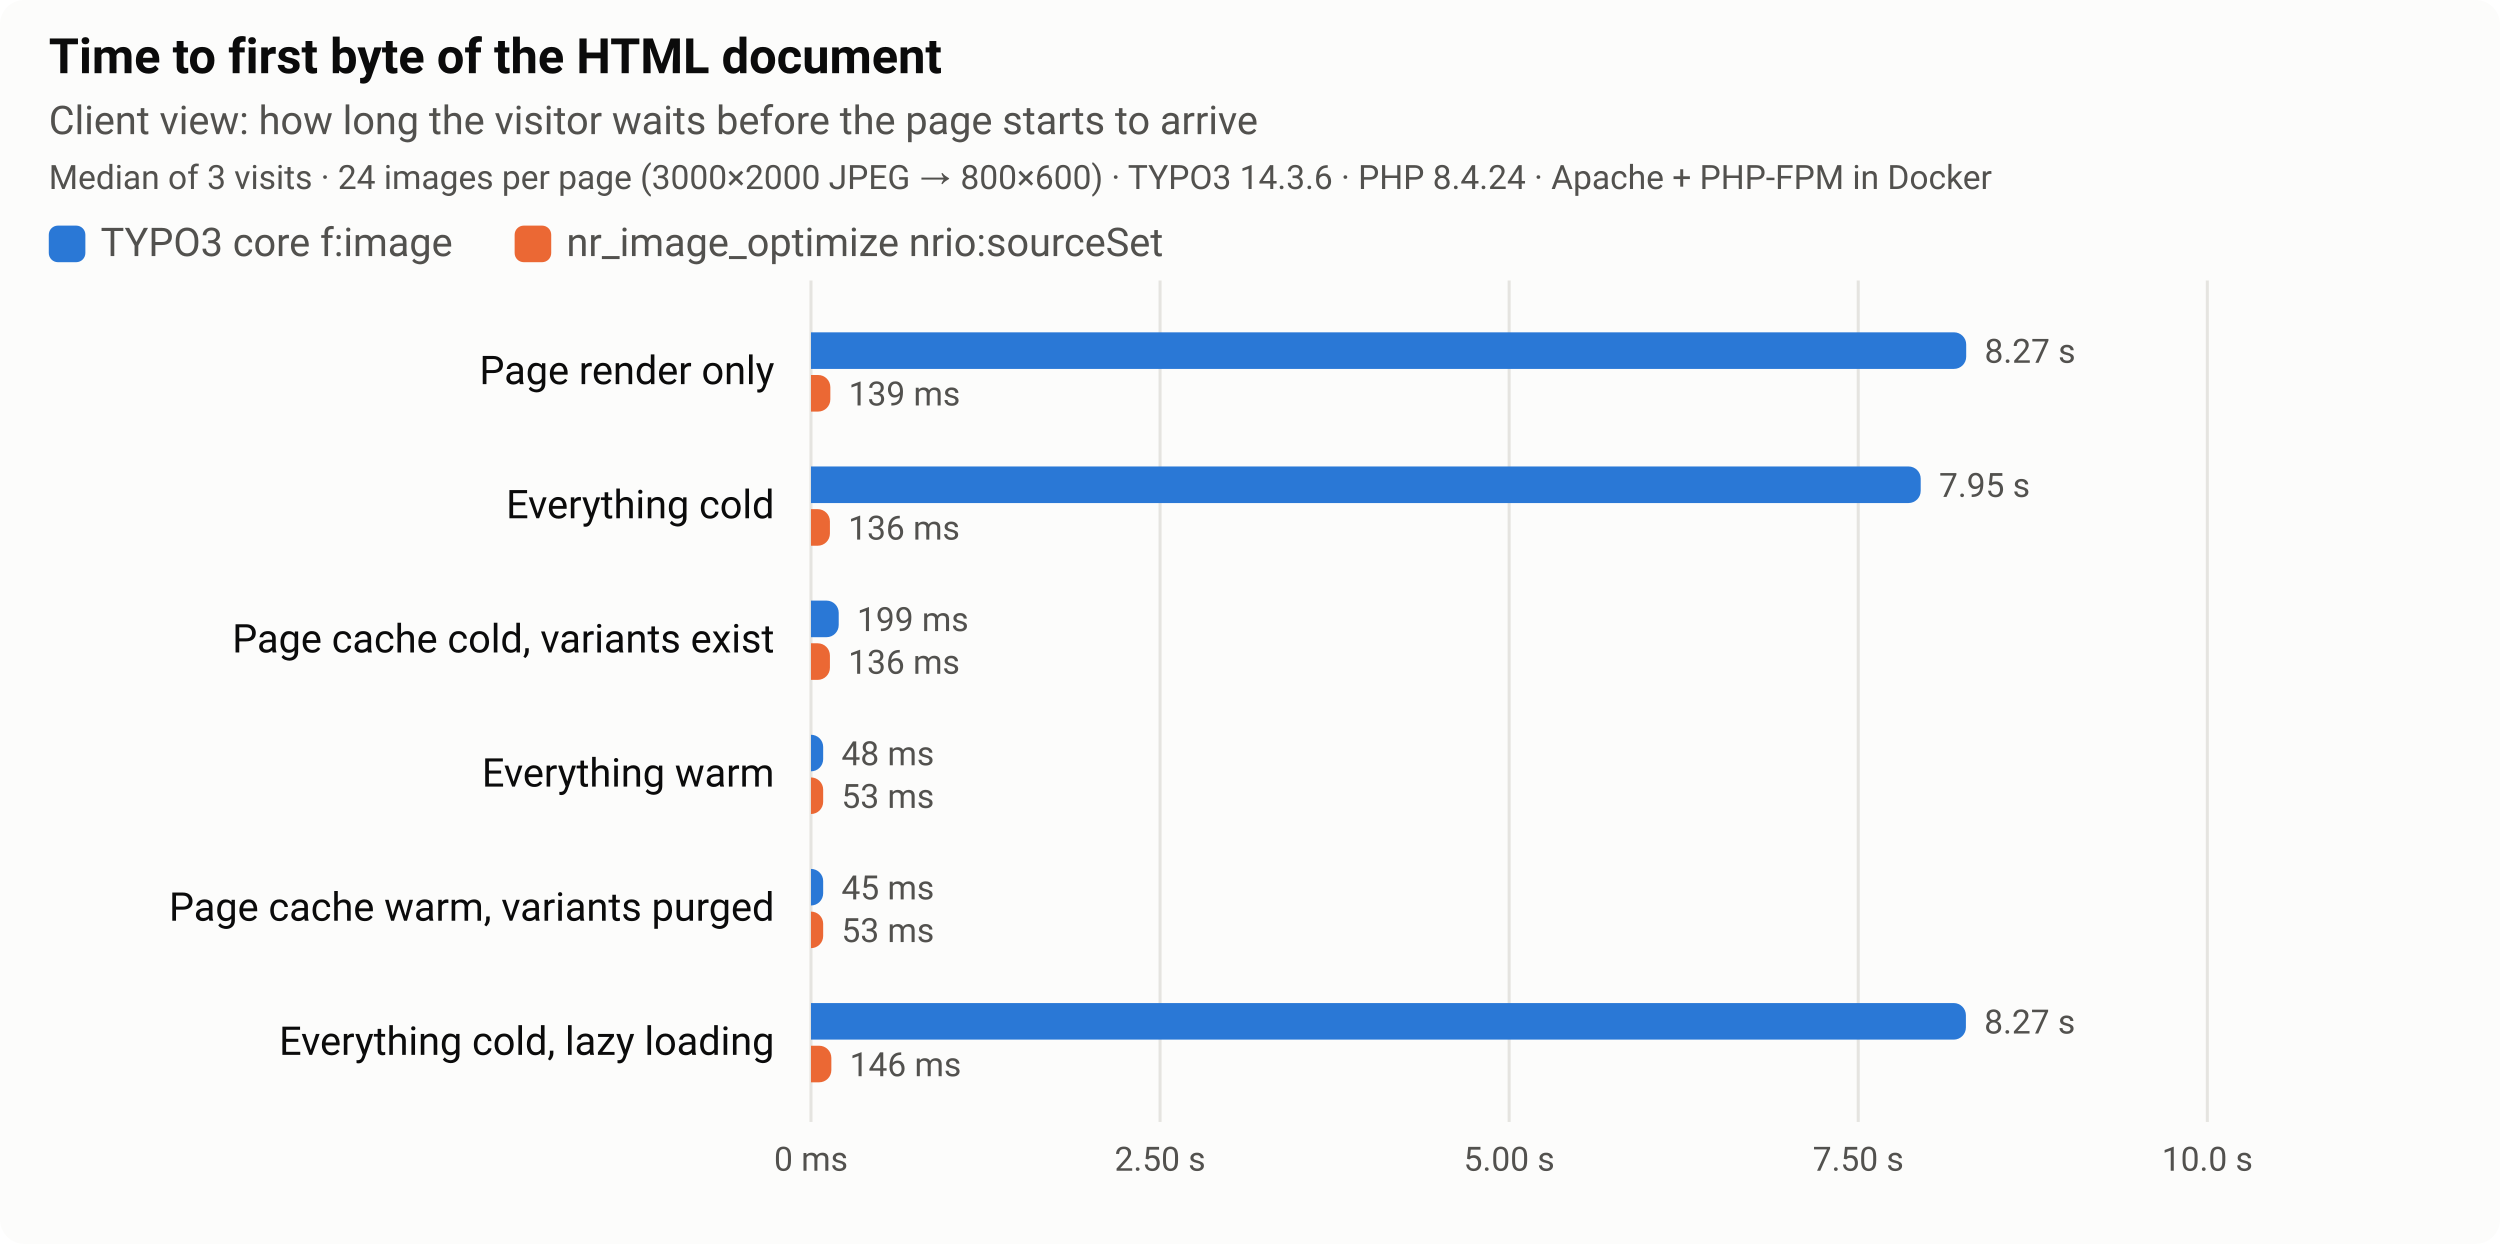
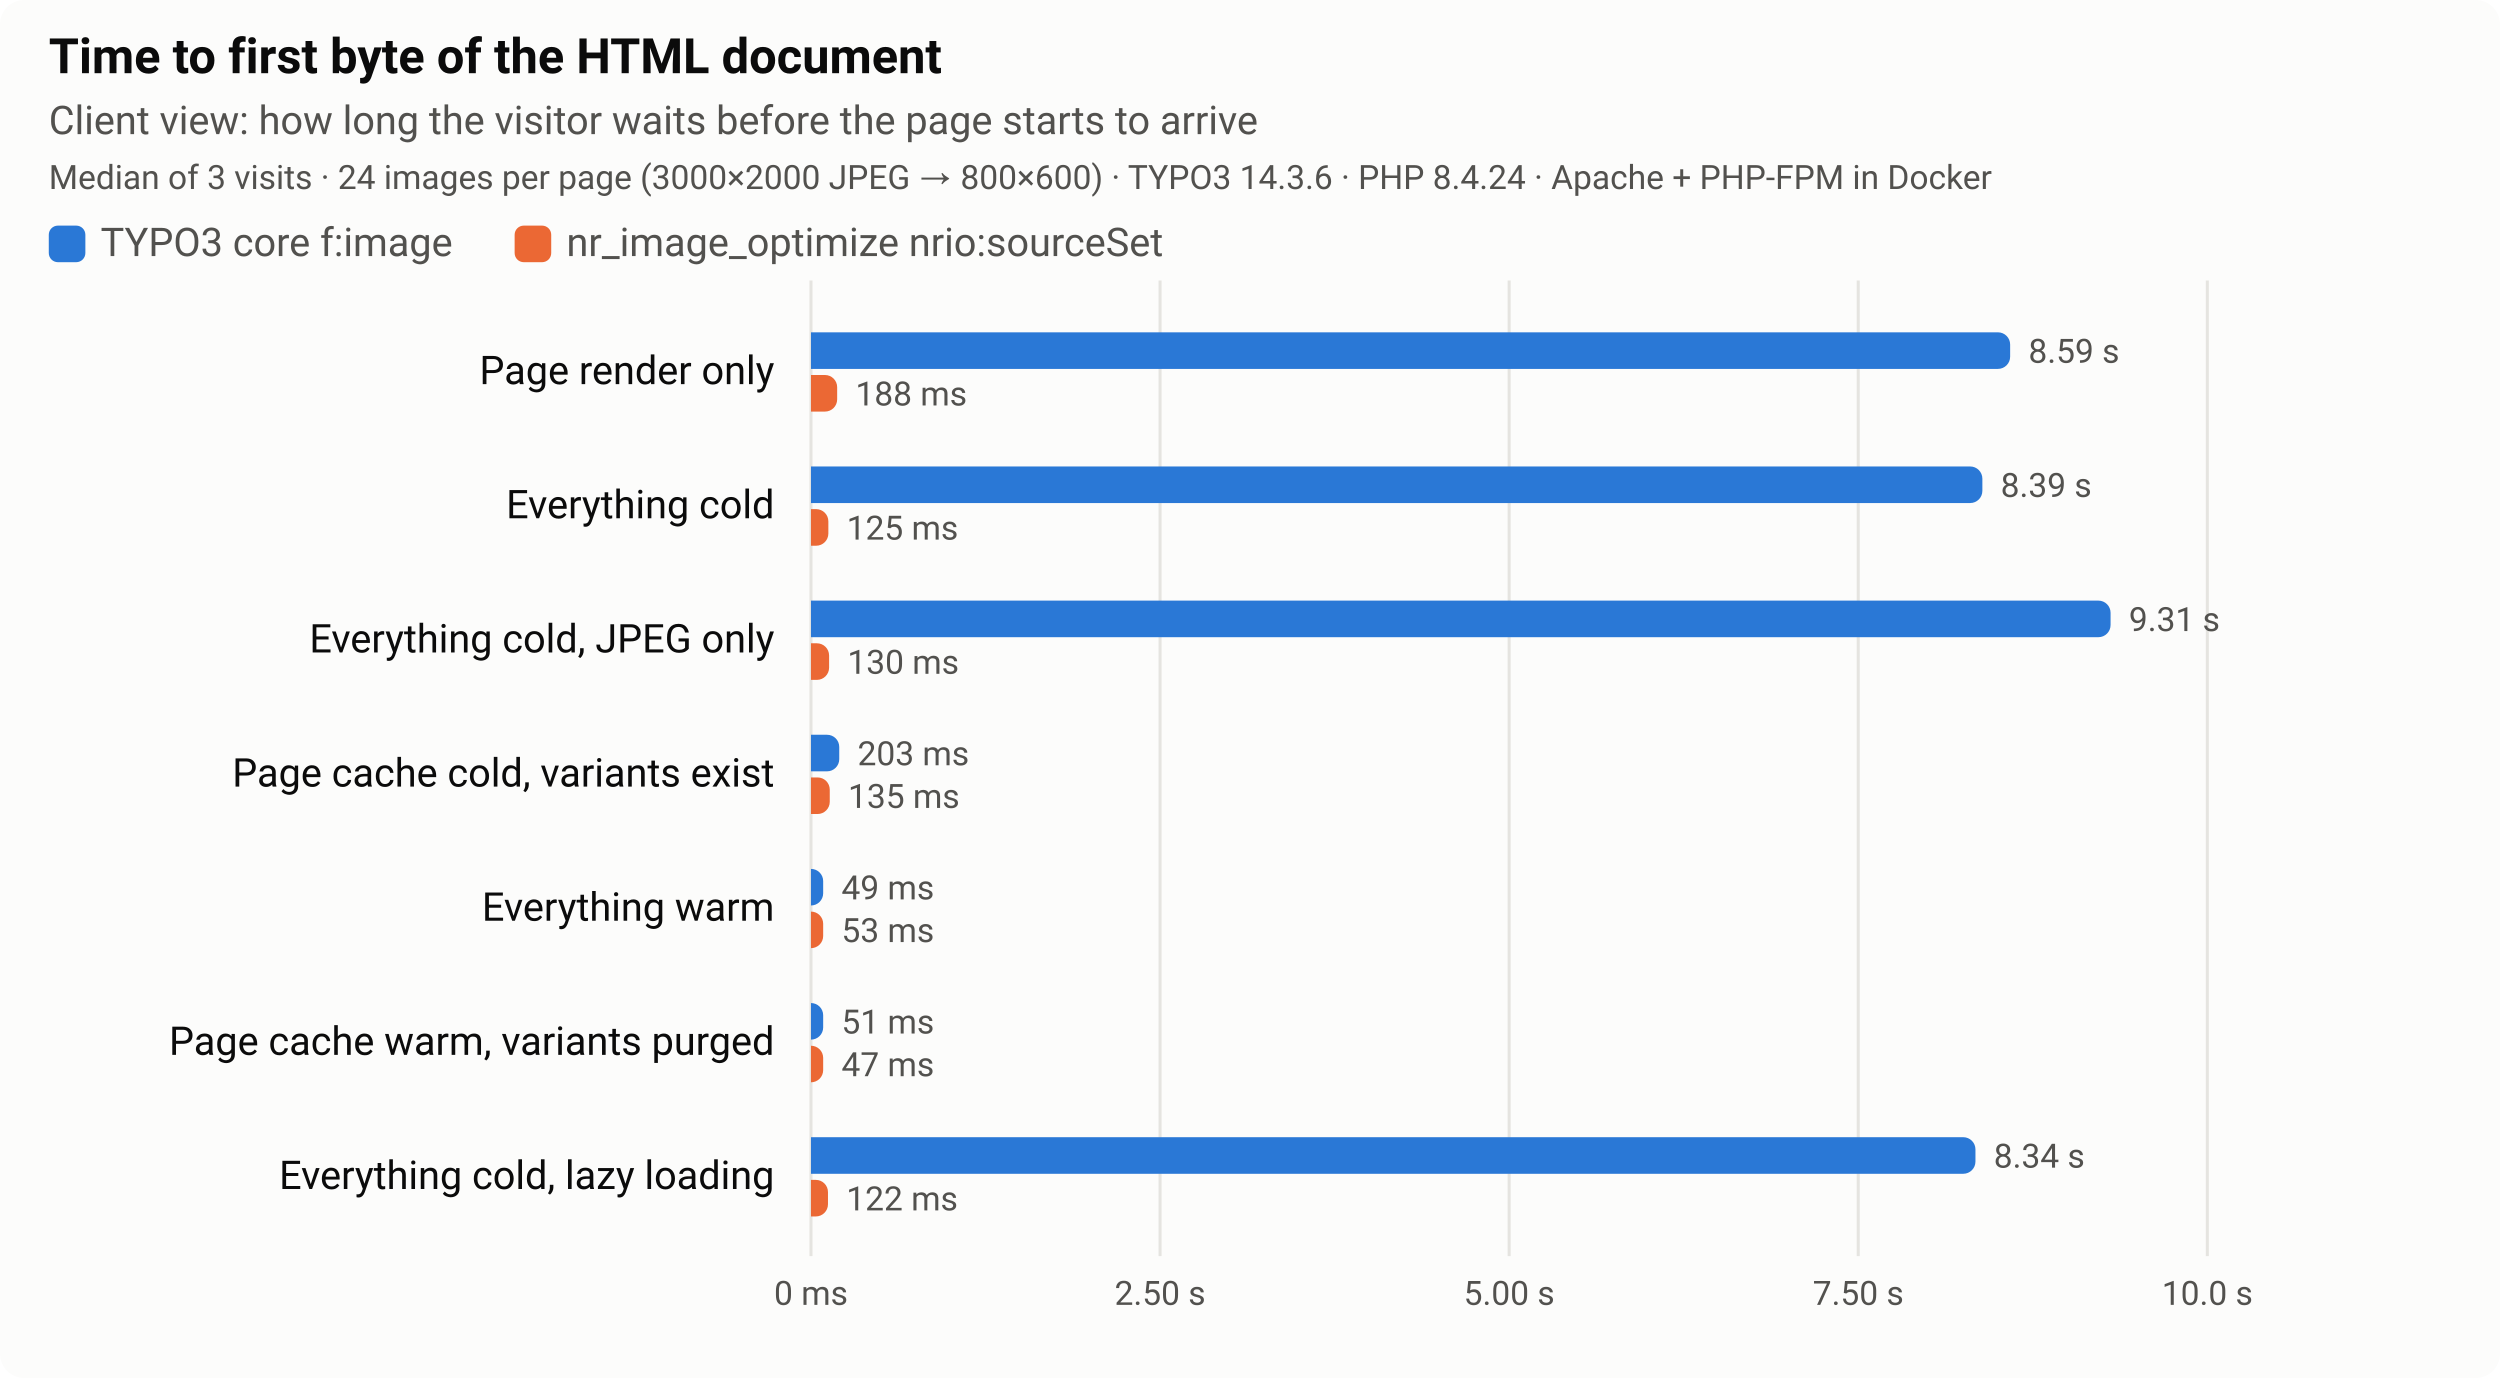
- <svg xmlns="http://www.w3.org/2000/svg" width="820" height="408" viewBox="0 0 820 408" role="img" aria-labelledby="title desc" font-family="-apple-system, 'Segoe UI', Roboto, Helvetica, Arial, sans-serif" font-size="13">
-   <rect width="820" height="408" rx="8" fill="#fcfcfb" />
+ <svg xmlns="http://www.w3.org/2000/svg" width="820" height="452" viewBox="0 0 820 452" role="img" aria-labelledby="title desc" font-family="-apple-system, 'Segoe UI', Roboto, Helvetica, Arial, sans-serif" font-size="13">
+   <rect width="820" height="452" rx="8" fill="#fcfcfb" />
  <text x="16" y="24" font-size="16" font-weight="600" fill="#0b0b0b">Time to first byte of the HTML document</text>
  <text x="16" y="44" fill="#52514e">Client view: how long the visitor waits before the page starts to arrive</text>
  <text x="16" y="62" fill="#52514e" font-size="11">Median of 3 visits · 24 images per page (3000×2000 JPEG → 800×600) · TYPO3 14.3.6 · PHP 8.4.24 · Apache + PHP-FPM in Docker</text>
  <rect x="16" y="74" width="12" height="12" rx="3" fill="#2a78d6" />
  <text x="33" y="84" fill="#52514e">TYPO3 core f:image</text>
  <rect x="168.8" y="74" width="12" height="12" rx="3" fill="#eb6834" />
  <text x="185.8" y="84" fill="#52514e">nr_image_optimize nrio:sourceSet</text>
-   <line x1="266" y1="92" x2="266" y2="368" stroke="#e5e4e0" stroke-width="1" />
-   <text x="266" y="384" text-anchor="middle" fill="#52514e" font-size="11">0 ms</text>
-   <line x1="380.5" y1="92" x2="380.5" y2="368" stroke="#e5e4e0" stroke-width="1" />
-   <text x="380.5" y="384" text-anchor="middle" fill="#52514e" font-size="11">2.50 s</text>
-   <line x1="495" y1="92" x2="495" y2="368" stroke="#e5e4e0" stroke-width="1" />
-   <text x="495" y="384" text-anchor="middle" fill="#52514e" font-size="11">5.00 s</text>
-   <line x1="609.5" y1="92" x2="609.5" y2="368" stroke="#e5e4e0" stroke-width="1" />
-   <text x="609.5" y="384" text-anchor="middle" fill="#52514e" font-size="11">7.50 s</text>
-   <line x1="724" y1="92" x2="724" y2="368" stroke="#e5e4e0" stroke-width="1" />
-   <text x="724" y="384" text-anchor="middle" fill="#52514e" font-size="11">10.0 s</text>
+   <line x1="266" y1="92" x2="266" y2="412" stroke="#e5e4e0" stroke-width="1" />
+   <text x="266" y="428" text-anchor="middle" fill="#52514e" font-size="11">0 ms</text>
+   <line x1="380.5" y1="92" x2="380.5" y2="412" stroke="#e5e4e0" stroke-width="1" />
+   <text x="380.5" y="428" text-anchor="middle" fill="#52514e" font-size="11">2.50 s</text>
+   <line x1="495" y1="92" x2="495" y2="412" stroke="#e5e4e0" stroke-width="1" />
+   <text x="495" y="428" text-anchor="middle" fill="#52514e" font-size="11">5.00 s</text>
+   <line x1="609.5" y1="92" x2="609.5" y2="412" stroke="#e5e4e0" stroke-width="1" />
+   <text x="609.5" y="428" text-anchor="middle" fill="#52514e" font-size="11">7.50 s</text>
+   <line x1="724" y1="92" x2="724" y2="412" stroke="#e5e4e0" stroke-width="1" />
+   <text x="724" y="428" text-anchor="middle" fill="#52514e" font-size="11">10.0 s</text>
  <text x="254" y="126" text-anchor="end" fill="#0b0b0b">Page render only</text>
-   <path d="M266,109 h374.913 a4,4 0 0 1 4,4 v4 a4,4 0 0 1 -4,4 h-374.913 z" fill="#2a78d6" />
-   <text x="650.913" y="119" fill="#52514e" font-size="11">8.27 s</text>
-   <path d="M266,123 h2.352 a4,4 0 0 1 4,4 v4 a4,4 0 0 1 -4,4 h-2.352 z" fill="#eb6834" />
-   <text x="278.352" y="133" fill="#52514e" font-size="11">139 ms</text>
+   <path d="M266,109 h389.326 a4,4 0 0 1 4,4 v4 a4,4 0 0 1 -4,4 h-389.326 z" fill="#2a78d6" />
+   <text x="665.326" y="119" fill="#52514e" font-size="11">8.59 s</text>
+   <path d="M266,123 h4.588 a4,4 0 0 1 4,4 v4 a4,4 0 0 1 -4,4 h-4.588 z" fill="#eb6834" />
+   <text x="280.587" y="133" fill="#52514e" font-size="11">188 ms</text>
  <text x="254" y="170" text-anchor="end" fill="#0b0b0b">Everything cold</text>
-   <path d="M266,153 h359.991 a4,4 0 0 1 4,4 v4 a4,4 0 0 1 -4,4 h-359.991 z" fill="#2a78d6" />
-   <text x="635.991" y="163" fill="#52514e" font-size="11">7.95 s</text>
-   <path d="M266,167 h2.215 a4,4 0 0 1 4,4 v4 a4,4 0 0 1 -4,4 h-2.215 z" fill="#eb6834" />
-   <text x="278.215" y="177" fill="#52514e" font-size="11">136 ms</text>
-   <text x="254" y="214" text-anchor="end" fill="#0b0b0b">Page cache cold, variants exist</text>
-   <path d="M266,197 h5.1 a4,4 0 0 1 4,4 v4 a4,4 0 0 1 -4,4 h-5.1 z" fill="#2a78d6" />
-   <text x="281.1" y="207" fill="#52514e" font-size="11">199 ms</text>
-   <path d="M266,211 h2.215 a4,4 0 0 1 4,4 v4 a4,4 0 0 1 -4,4 h-2.215 z" fill="#eb6834" />
-   <text x="278.215" y="221" fill="#52514e" font-size="11">136 ms</text>
-   <text x="254" y="258" text-anchor="end" fill="#0b0b0b">Everything warm</text>
-   <path d="M266,241 h0 a4,4 0 0 1 4,4 v4 a4,4 0 0 1 -4,4 h-0 z" fill="#2a78d6" />
-   <text x="276" y="251" fill="#52514e" font-size="11">48 ms</text>
-   <path d="M266,255 h0 a4,4 0 0 1 4,4 v4 a4,4 0 0 1 -4,4 h-0 z" fill="#eb6834" />
-   <text x="276" y="265" fill="#52514e" font-size="11">53 ms</text>
-   <text x="254" y="302" text-anchor="end" fill="#0b0b0b">Page cache warm, variants purged</text>
+   <path d="M266,153 h380.216 a4,4 0 0 1 4,4 v4 a4,4 0 0 1 -4,4 h-380.216 z" fill="#2a78d6" />
+   <text x="656.216" y="163" fill="#52514e" font-size="11">8.39 s</text>
+   <path d="M266,167 h1.702 a4,4 0 0 1 4,4 v4 a4,4 0 0 1 -4,4 h-1.702 z" fill="#eb6834" />
+   <text x="277.702" y="177" fill="#52514e" font-size="11">125 ms</text>
+   <text x="254" y="214" text-anchor="end" fill="#0b0b0b">Everything cold, JPEG only</text>
+   <path d="M266,197 h422.27 a4,4 0 0 1 4,4 v4 a4,4 0 0 1 -4,4 h-422.27 z" fill="#2a78d6" />
+   <text x="698.27" y="207" fill="#52514e" font-size="11">9.31 s</text>
+   <path d="M266,211 h1.945 a4,4 0 0 1 4,4 v4 a4,4 0 0 1 -4,4 h-1.945 z" fill="#eb6834" />
+   <text x="277.945" y="221" fill="#52514e" font-size="11">130 ms</text>
+   <text x="254" y="258" text-anchor="end" fill="#0b0b0b">Page cache cold, variants exist</text>
+   <path d="M266,241 h5.274 a4,4 0 0 1 4,4 v4 a4,4 0 0 1 -4,4 h-5.274 z" fill="#2a78d6" />
+   <text x="281.274" y="251" fill="#52514e" font-size="11">203 ms</text>
+   <path d="M266,255 h2.16 a4,4 0 0 1 4,4 v4 a4,4 0 0 1 -4,4 h-2.16 z" fill="#eb6834" />
+   <text x="278.16" y="265" fill="#52514e" font-size="11">135 ms</text>
+   <text x="254" y="302" text-anchor="end" fill="#0b0b0b">Everything warm</text>
  <path d="M266,285 h0 a4,4 0 0 1 4,4 v4 a4,4 0 0 1 -4,4 h-0 z" fill="#2a78d6" />
-   <text x="276" y="295" fill="#52514e" font-size="11">45 ms</text>
+   <text x="276" y="295" fill="#52514e" font-size="11">49 ms</text>
  <path d="M266,299 h0 a4,4 0 0 1 4,4 v4 a4,4 0 0 1 -4,4 h-0 z" fill="#eb6834" />
  <text x="276" y="309" fill="#52514e" font-size="11">53 ms</text>
-   <text x="254" y="346" text-anchor="end" fill="#0b0b0b">Everything cold, lazy loading</text>
-   <path d="M266,329 h374.816 a4,4 0 0 1 4,4 v4 a4,4 0 0 1 -4,4 h-374.816 z" fill="#2a78d6" />
-   <text x="650.816" y="339" fill="#52514e" font-size="11">8.27 s</text>
-   <path d="M266,343 h2.682 a4,4 0 0 1 4,4 v4 a4,4 0 0 1 -4,4 h-2.682 z" fill="#eb6834" />
-   <text x="278.682" y="353" fill="#52514e" font-size="11">146 ms</text>
+   <text x="254" y="346" text-anchor="end" fill="#0b0b0b">Page cache warm, variants purged</text>
+   <path d="M266,329 h0 a4,4 0 0 1 4,4 v4 a4,4 0 0 1 -4,4 h-0 z" fill="#2a78d6" />
+   <text x="276" y="339" fill="#52514e" font-size="11">51 ms</text>
+   <path d="M266,343 h0 a4,4 0 0 1 4,4 v4 a4,4 0 0 1 -4,4 h-0 z" fill="#eb6834" />
+   <text x="276" y="353" fill="#52514e" font-size="11">47 ms</text>
+   <text x="254" y="390" text-anchor="end" fill="#0b0b0b">Everything cold, lazy loading</text>
+   <path d="M266,373 h377.949 a4,4 0 0 1 4,4 v4 a4,4 0 0 1 -4,4 h-377.949 z" fill="#2a78d6" />
+   <text x="653.949" y="383" fill="#52514e" font-size="11">8.34 s</text>
+   <path d="M266,387 h1.578 a4,4 0 0 1 4,4 v4 a4,4 0 0 1 -4,4 h-1.578 z" fill="#eb6834" />
+   <text x="277.578" y="397" fill="#52514e" font-size="11">122 ms</text>
</svg>
